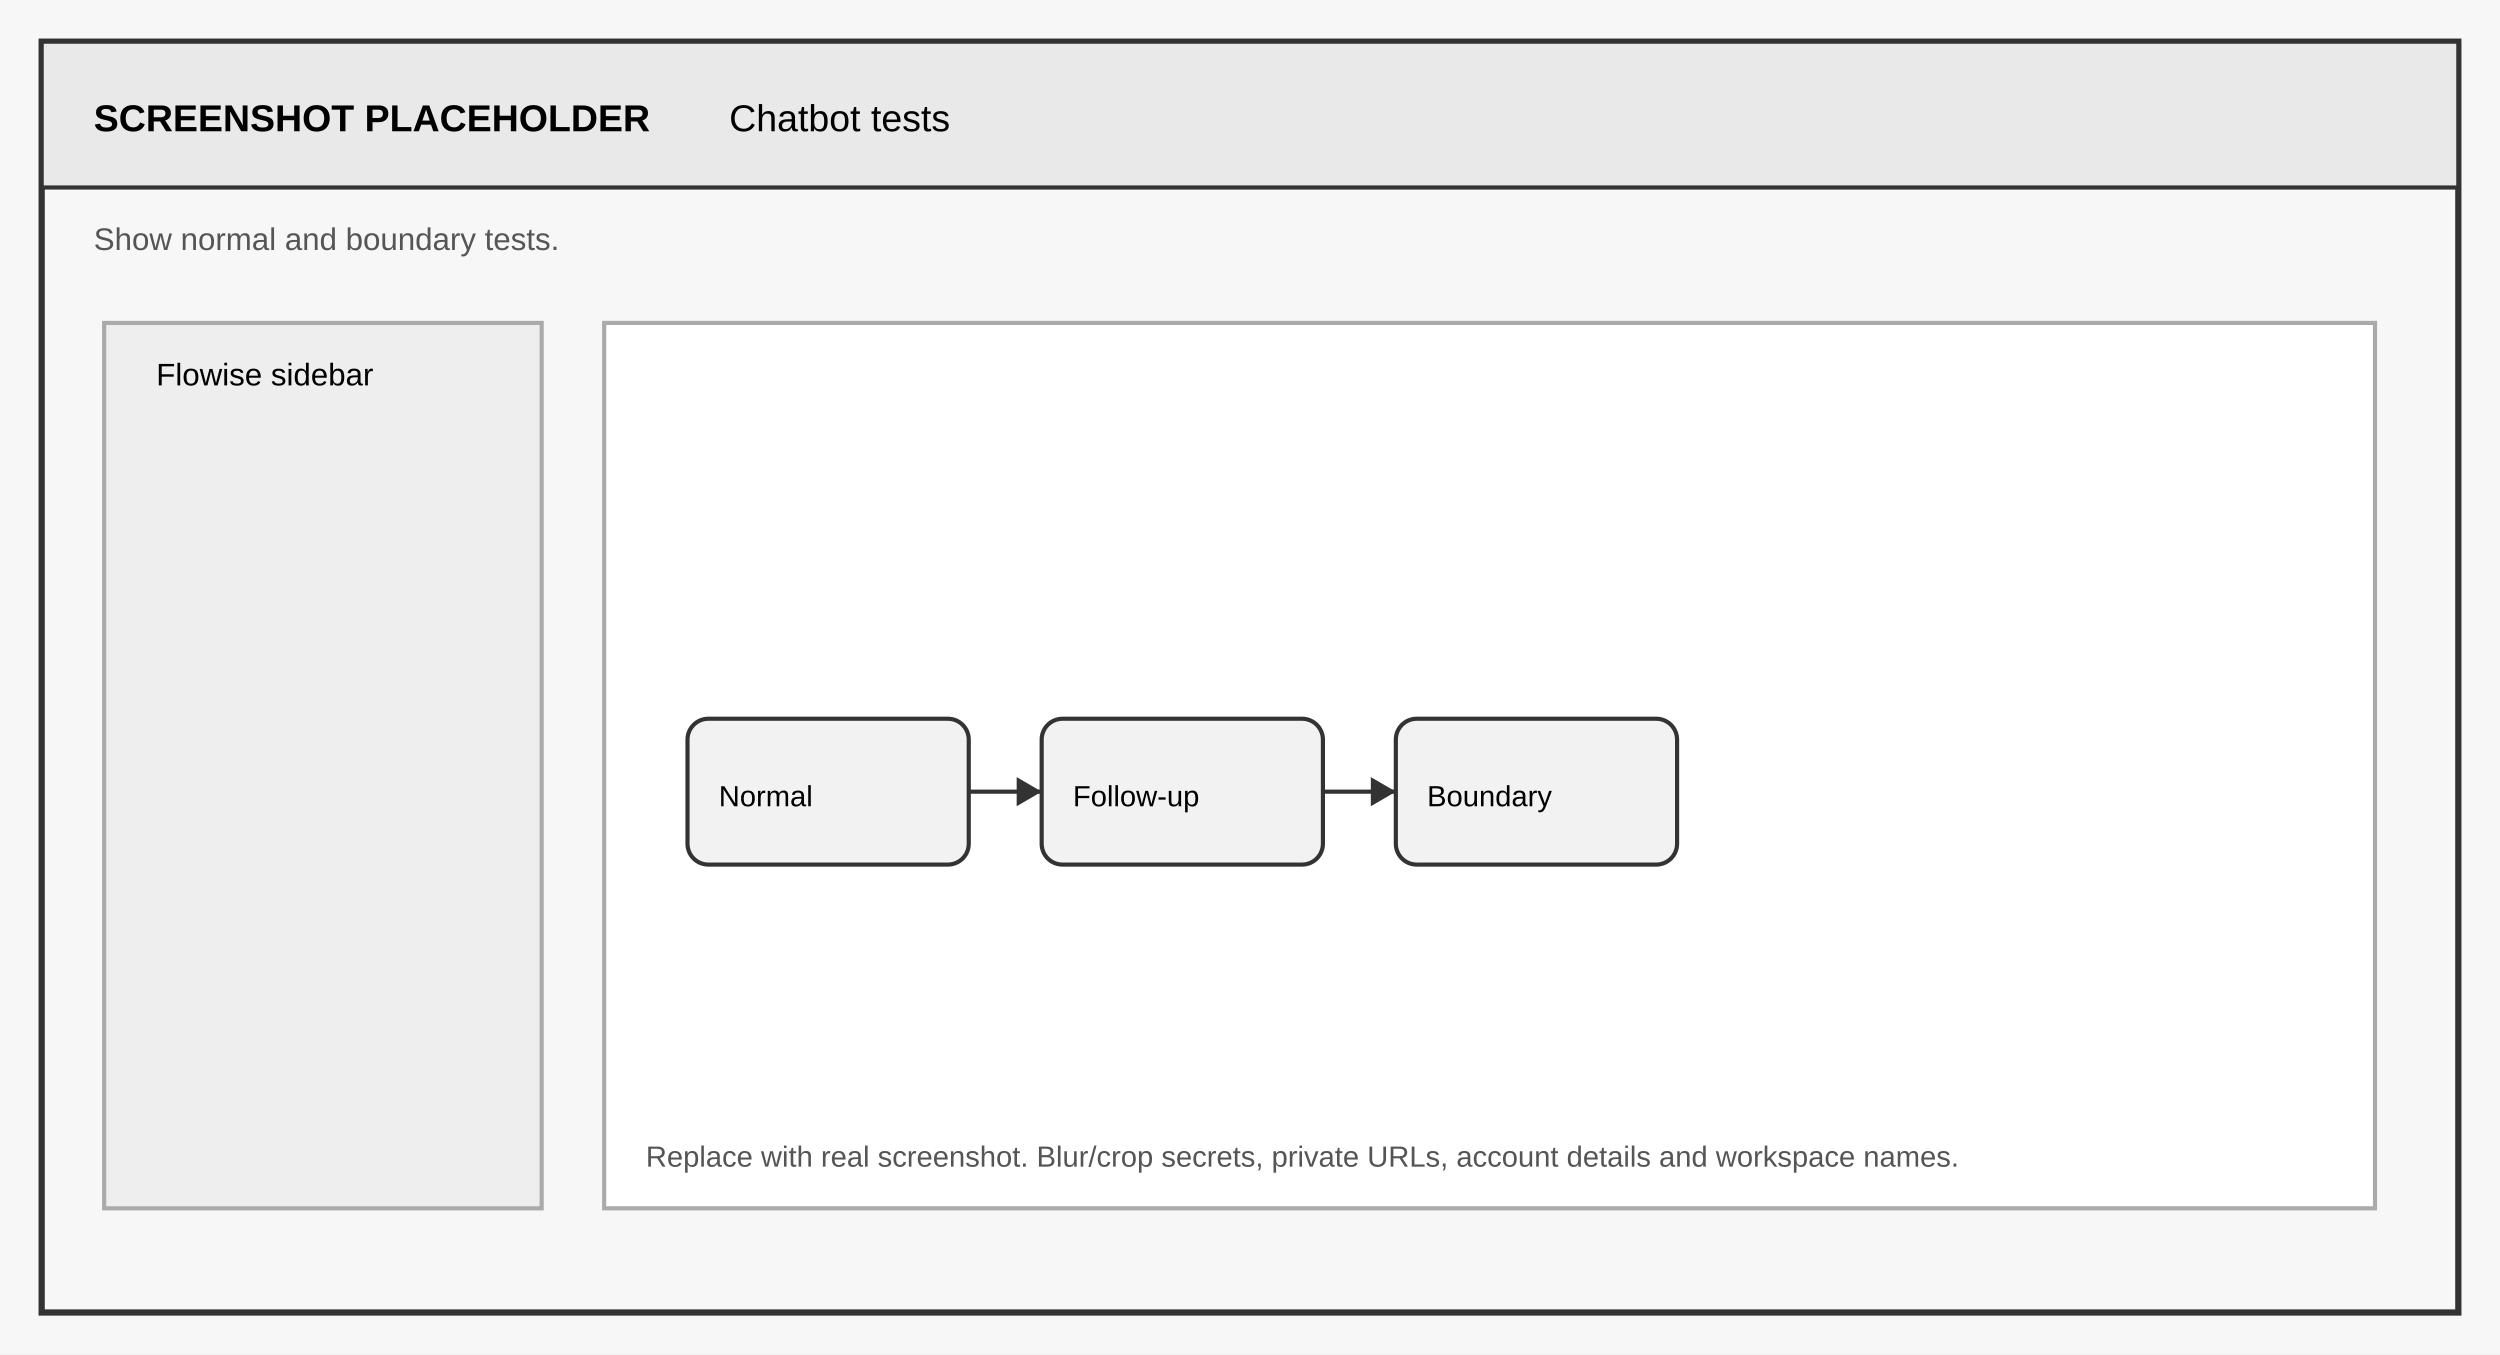
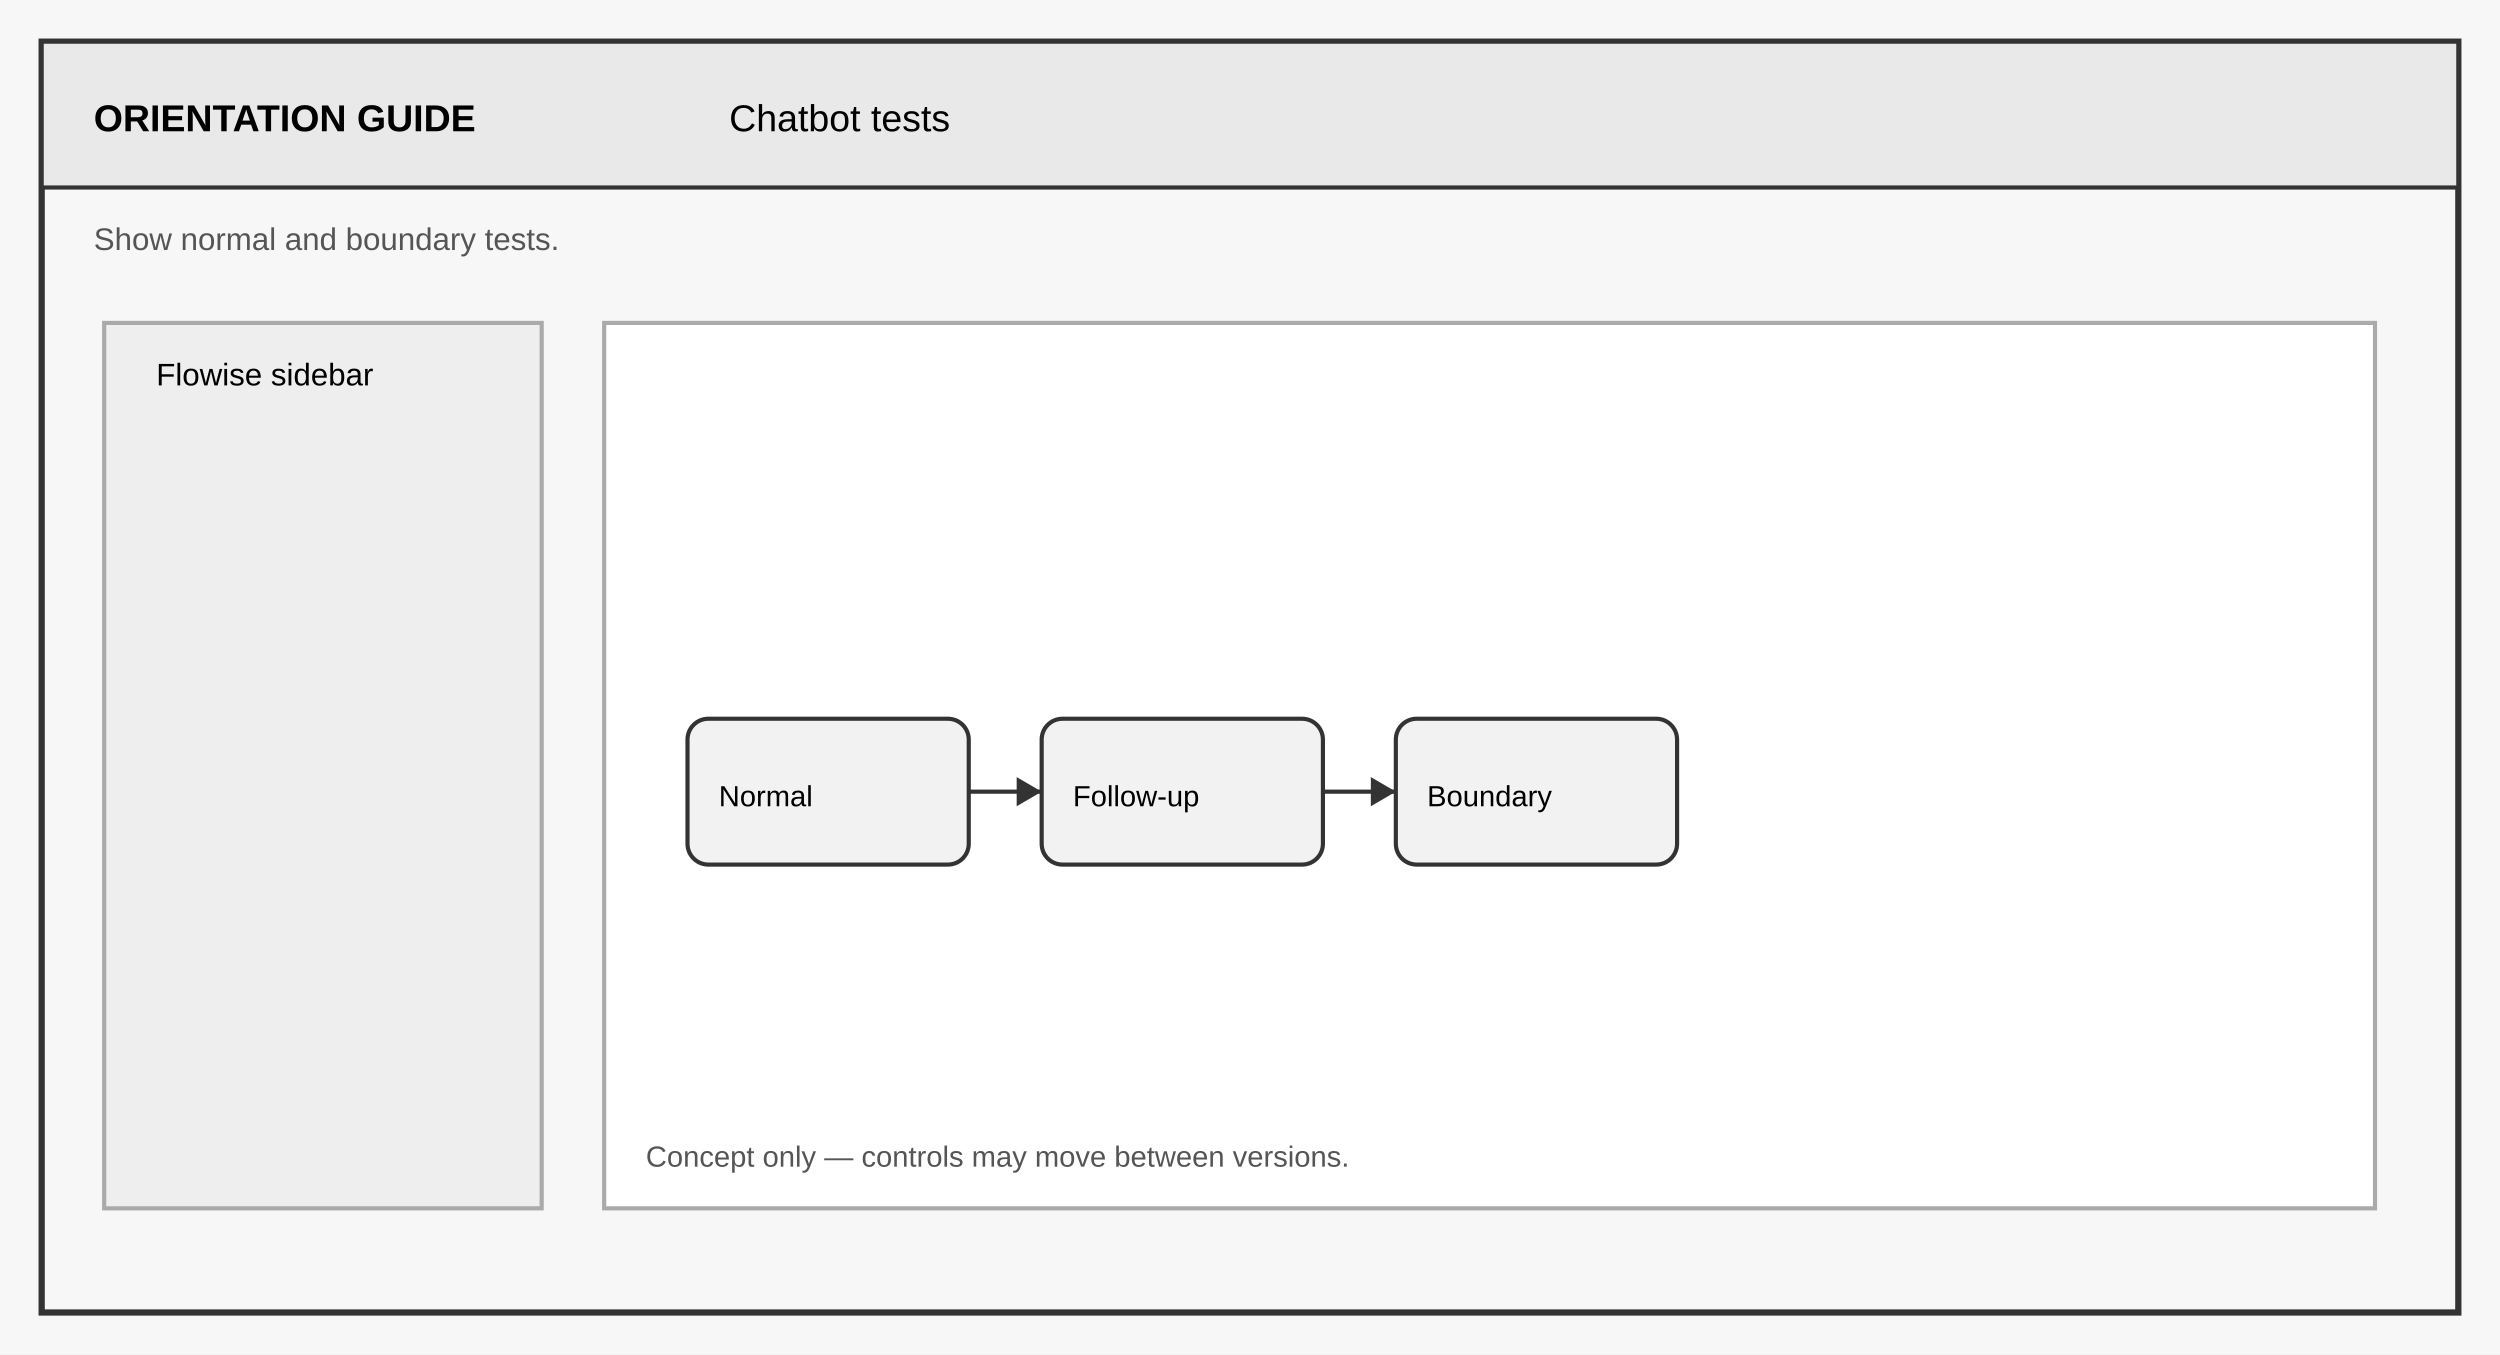
<svg xmlns="http://www.w3.org/2000/svg" width="1200" height="650" viewBox="0 0 1200 650">
  <rect width="100%" height="100%" fill="#f7f7f7" />
  <rect x="20" y="20" width="1160" height="610" fill="none" stroke="#333" stroke-width="3" />
  <rect x="20" y="20" width="1160" height="70" fill="#e9e9e9" stroke="#333" stroke-width="2" />
-   <text x="45" y="63" font-family="Arial" font-size="18" font-weight="700">SCREENSHOT PLACEHOLDER</text>
+   <text x="45" y="63" font-family="Arial" font-size="18" font-weight="700">ORIENTATION GUIDE</text>
  <text x="350" y="63" font-family="Arial" font-size="18">Chatbot tests</text>
  <text x="45" y="120" font-family="Arial" font-size="15" fill="#555">Show normal and boundary tests.</text>
  <rect x="50" y="155" width="210" height="425" fill="#eee" stroke="#aaa" stroke-width="2" />
  <text x="75" y="185" font-family="Arial" font-size="15">Flowise sidebar</text>
  <rect x="290" y="155" width="850" height="425" fill="#fff" stroke="#aaa" stroke-width="2" />
  <rect x="330" y="345" width="135" height="70" rx="10" fill="#f2f2f2" stroke="#333" stroke-width="2" />
  <text x="345" y="387" font-family="Arial" font-size="14">Normal</text>
  <line x1="465" y1="380" x2="500" y2="380" stroke="#333" stroke-width="2" />
  <polygon points="500,380 488,373 488,387" fill="#333" />
  <rect x="500" y="345" width="135" height="70" rx="10" fill="#f2f2f2" stroke="#333" stroke-width="2" />
  <text x="515" y="387" font-family="Arial" font-size="14">Follow-up</text>
  <line x1="635" y1="380" x2="670" y2="380" stroke="#333" stroke-width="2" />
  <polygon points="670,380 658,373 658,387" fill="#333" />
  <rect x="670" y="345" width="135" height="70" rx="10" fill="#f2f2f2" stroke="#333" stroke-width="2" />
  <text x="685" y="387" font-family="Arial" font-size="14">Boundary</text>
-   <text x="310" y="560" font-family="Arial" font-size="14" fill="#555">Replace with real screenshot. Blur/crop secrets, private URLs, account details and workspace names.</text>
+   <text x="310" y="560" font-family="Arial" font-size="14" fill="#555">Concept only — controls may move between versions.</text>
</svg>
